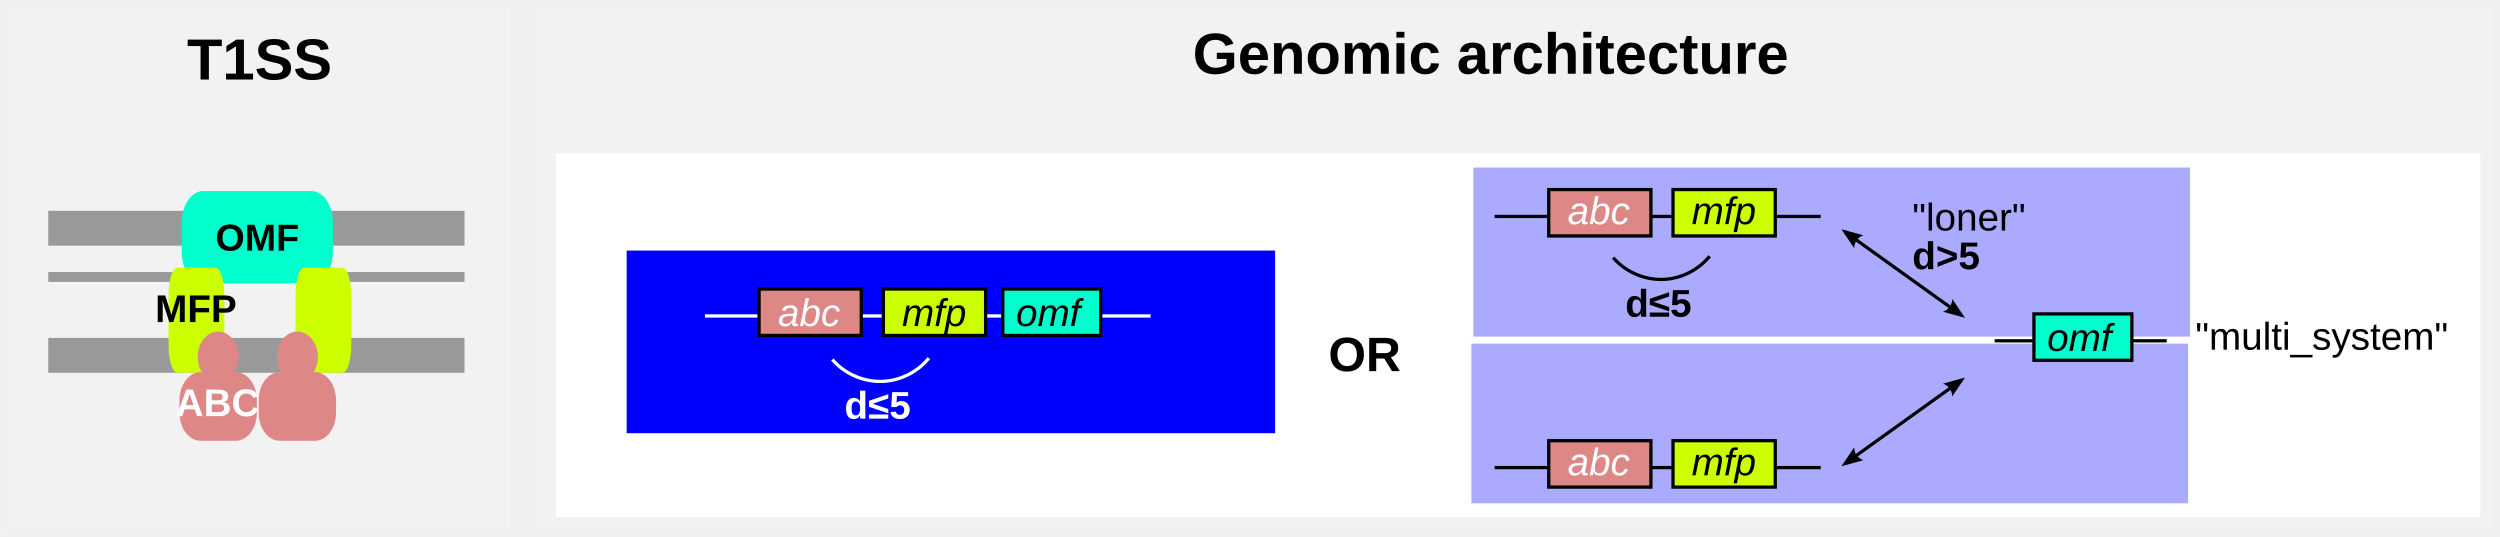
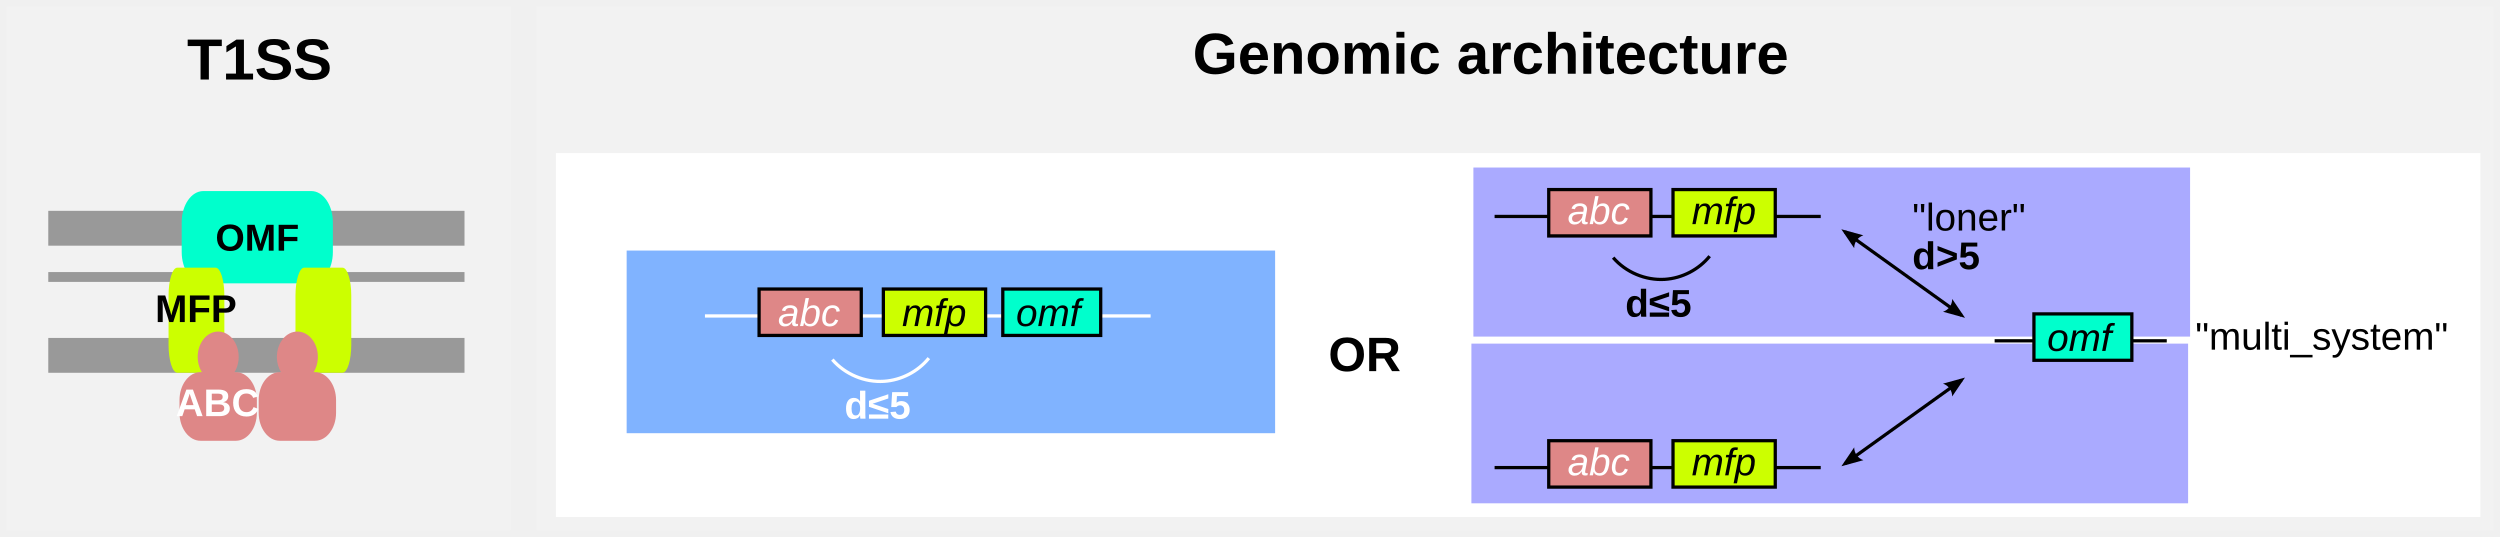
<svg xmlns="http://www.w3.org/2000/svg" xmlns:xlink="http://www.w3.org/1999/xlink" version="1.1" id="Calque_1" x="0px" y="0px" width="764.93" height="164.241" viewBox="0 0 764.93 164.241" enable-background="new 0 0 595.28 841.89" xml:space="preserve">
  <defs id="defs227">
    <clipPath id="clipPath8340">
      <rect height="595.28" width="841.89" y="0" id="use8342" x="0" />
    </clipPath>
    <defs id="defs8336">
      <rect height="595.28" width="841.89" y="0" id="rect8338" x="0" />
    </defs>
    <defs id="defs589">
      <rect height="595.28" width="841.89" y="0" id="SVGID_7_" x="0" />
    </defs>
    <clipPath id="SVGID_8_">
      <use id="use593" overflow="visible" xlink:href="#SVGID_7_" style="overflow:visible" x="0" y="0" width="527.15" height="186.626" />
    </clipPath>
    <defs id="defs97">
      <rect height="595.28" width="841.89" y="0" id="SVGID_1_" x="0" />
    </defs>
    <clipPath id="SVGID_2_">
      <use id="use101" overflow="visible" xlink:href="#SVGID_1_" style="overflow:visible" x="0" y="0" width="527.15" height="186.626" />
    </clipPath>
    <clipPath id="clipPath18" clipPathUnits="userSpaceOnUse">
      <path id="path20" d="m 177.199,180 5592.8,0 0,7740 -5592.8,0 0,-7740 z" />
    </clipPath>
    <clipPath id="clipPath4042" clipPathUnits="userSpaceOnUse">
      <path id="path4044" d="m 5035.6,2279.8 0,4147.2 -4267.998,0 0,-4147.2 4267.998,0 z" />
    </clipPath>
    <clipPath id="clipPath3982" clipPathUnits="userSpaceOnUse">
      <path id="path3984" d="m 5770,1689.4 0,5040 -5592.801,0 0,-5040 5592.801,0 z" />
    </clipPath>
    <clipPath id="clipPath18-7" clipPathUnits="userSpaceOnUse">
      <path id="path20-6" d="m 5035.6,2279.8 0,4147.2 -4267.998,0 0,-4147.2 4267.998,0 z" />
    </clipPath>
    <clipPath id="clipPath18-0" clipPathUnits="userSpaceOnUse">
      <path id="path20-4" d="m 5770,609.398 0,7200.002 -5592.801,0 0,-7200.002 5592.801,0 z" />
    </clipPath>
    <clipPath clipPathUnits="userSpaceOnUse" id="clipPath18-1">
      <path d="m 177.199,180 5592.8,0 0,7740 -5592.8,0 0,-7740 z" id="path20-5" />
    </clipPath>
    <clipPath id="clipPath18-3" clipPathUnits="userSpaceOnUse">
      <path id="path20-9" d="m 177.199,180 5592.8,0 0,7740 -5592.8,0 0,-7740 z" />
    </clipPath>
    <clipPath id="clipPath14641" clipPathUnits="userSpaceOnUse">
      <path id="path14643" d="m 5035.6,2279.8 0,4147.2 -4267.998,0 0,-4147.2 4267.998,0 z" />
    </clipPath>
    <clipPath id="clipPath14581" clipPathUnits="userSpaceOnUse">
      <path id="path14583" d="m 5770,1689.4 0,5040 -5592.801,0 0,-5040 5592.801,0 z" />
    </clipPath>
    <clipPath id="clipPath14457" clipPathUnits="userSpaceOnUse">
      <path id="path14459" d="m 5035.6,2279.8 0,4147.2 -4267.998,0 0,-4147.2 4267.998,0 z" />
    </clipPath>
    <clipPath id="clipPath48169" clipPathUnits="userSpaceOnUse">
      <path id="path48171" d="m 5035.6,2279.8 0,4147.2 -4267.998,0 0,-4147.2 4267.998,0 z" />
    </clipPath>
    <clipPath id="clipPath48109" clipPathUnits="userSpaceOnUse">
      <path id="path48111" d="m 5770,1689.4 0,5040 -5592.801,0 0,-5040 5592.801,0 z" />
    </clipPath>
    <clipPath id="clipPath44145" clipPathUnits="userSpaceOnUse">
      <path id="path44147" d="m 5035.6,2279.8 0,4147.2 -4267.998,0 0,-4147.2 4267.998,0 z" />
    </clipPath>
    <clipPath id="clipPath11222" clipPathUnits="userSpaceOnUse">
      <path id="path11224" d="m 5035.6,2279.8 0,4147.2 -4267.998,0 0,-4147.2 4267.998,0 z" />
    </clipPath>
    <clipPath id="clipPath11162" clipPathUnits="userSpaceOnUse">
      <path id="path11164" d="m 5770,1689.4 0,5040 -5592.801,0 0,-5040 5592.801,0 z" />
    </clipPath>
    <clipPath id="clipPath11038" clipPathUnits="userSpaceOnUse">
      <path id="path11040" d="m 5035.6,2279.8 0,4147.2 -4267.998,0 0,-4147.2 4267.998,0 z" />
    </clipPath>
    <clipPath id="clipPath21214" clipPathUnits="userSpaceOnUse">
      <path id="path21216" d="m 5035.6,2279.8 0,4147.2 -4267.998,0 0,-4147.2 4267.998,0 z" />
    </clipPath>
    <clipPath id="clipPath21154" clipPathUnits="userSpaceOnUse">
      <path id="path21156" d="m 5770,1689.4 0,5040 -5592.801,0 0,-5040 5592.801,0 z" />
    </clipPath>
    <clipPath id="clipPath21030" clipPathUnits="userSpaceOnUse">
      <path id="path21032" d="m 5035.6,2279.8 0,4147.2 -4267.998,0 0,-4147.2 4267.998,0 z" />
    </clipPath>
    <clipPath id="clipPath3301" clipPathUnits="userSpaceOnUse">
      <path id="path3303" d="m 177.199,180 5592.8,0 0,7740 -5592.8,0 0,-7740 z" />
    </clipPath>
    <marker orient="auto" refY="0" refX="0" id="Arrow2Lstart-0" style="overflow:visible">
      <path id="path3910-3" style="font-size:12px;fill-rule:evenodd;stroke-width:0.625;stroke-linejoin:round" d="M 8.719,4.034 -2.207,0.016 8.719,-4.002 c -1.745,2.372 -1.735,5.617 -6e-7,8.035 z" transform="matrix(1.1,0,0,1.1,1.1,0)" />
    </marker>
    <marker orient="auto" refY="0" refX="0" id="DiamondL-7" style="overflow:visible">
      <path id="path3972-43" d="M 0,-7.071 -7.071,0 0,7.071 7.071,0 0,-7.071 Z" style="fill-rule:evenodd;stroke:#000000;stroke-width:1pt;marker-start:none" transform="scale(0.8,0.8)" />
    </marker>
    <marker orient="auto" refY="0" refX="0" id="Tail-4" style="overflow:visible">
      <g id="g3928-8" transform="scale(-1.2,-1.2)">
        <path id="path3930-1" d="M -3.805,-3.959 0.544,0" style="fill:none;stroke:#000000;stroke-width:0.8;stroke-linecap:round;marker-start:none;marker-end:none" />
        <path id="path3932-28" d="M -1.287,-3.959 3.062,0" style="fill:none;stroke:#000000;stroke-width:0.8;stroke-linecap:round;marker-start:none;marker-end:none" />
        <path id="path3934-3" d="M 1.305,-3.959 5.654,0" style="fill:none;stroke:#000000;stroke-width:0.8;stroke-linecap:round;marker-start:none;marker-end:none" />
        <path id="path3936-99" d="M -3.805,4.178 0.544,0.22" style="fill:none;stroke:#000000;stroke-width:0.8;stroke-linecap:round;marker-start:none;marker-end:none" />
        <path id="path3938-9" d="M -1.287,4.178 3.062,0.22" style="fill:none;stroke:#000000;stroke-width:0.8;stroke-linecap:round;marker-start:none;marker-end:none" />
        <path id="path3940-6" d="M 1.305,4.178 5.654,0.22" style="fill:none;stroke:#000000;stroke-width:0.8;stroke-linecap:round;marker-start:none;marker-end:none" />
      </g>
    </marker>
    <marker orient="auto" refY="0" refX="0" id="Arrow2Send-1" style="overflow:visible">
      <path id="path3925-73" style="font-size:12px;fill-rule:evenodd;stroke-width:0.625;stroke-linejoin:round" d="M 8.719,4.034 -2.207,0.016 8.719,-4.002 c -1.745,2.372 -1.735,5.617 -6e-7,8.035 z" transform="matrix(-0.3,0,0,-0.3,0.69,0)" />
    </marker>
    <marker orient="auto" refY="0" refX="0" id="Arrow2Lend-9" style="overflow:visible">
      <path id="path3913-84" style="font-size:12px;fill-rule:evenodd;stroke-width:0.625;stroke-linejoin:round" d="M 8.719,4.034 -2.207,0.016 8.719,-4.002 c -1.745,2.372 -1.735,5.617 -6e-7,8.035 z" transform="matrix(-1.1,0,0,-1.1,-1.1,0)" />
    </marker>
    <marker orient="auto" refY="0" refX="0" id="Arrow1Lend-0" style="overflow:visible">
      <path id="path3895-6" d="M 0,0 5,-5 -12.5,0 5,5 0,0 Z" style="fill-rule:evenodd;stroke:#000000;stroke-width:1pt;marker-start:none" transform="matrix(-0.8,0,0,-0.8,-10,0)" />
    </marker>
    <marker style="overflow:visible" id="Arrow1Lend-3" refX="0" refY="0" orient="auto">
      <path transform="matrix(-0.8,0,0,-0.8,-10,0)" style="fill-rule:evenodd;stroke:#000000;stroke-width:1pt;marker-start:none" d="M 0,0 5,-5 -12.5,0 5,5 0,0 Z" id="path3895-8" />
    </marker>
    <marker style="overflow:visible" id="Arrow2Lend-8" refX="0" refY="0" orient="auto">
      <path transform="matrix(-1.1,0,0,-1.1,-1.1,0)" d="M 8.719,4.034 -2.207,0.016 8.719,-4.002 c -1.745,2.372 -1.735,5.617 -6e-7,8.035 z" style="font-size:12px;fill-rule:evenodd;stroke-width:0.625;stroke-linejoin:round" id="path3913-8" />
    </marker>
    <marker style="overflow:visible" id="Arrow2Send-3" refX="0" refY="0" orient="auto">
      <path transform="matrix(-0.3,0,0,-0.3,0.69,0)" d="M 8.719,4.034 -2.207,0.016 8.719,-4.002 c -1.745,2.372 -1.735,5.617 -6e-7,8.035 z" style="font-size:12px;fill-rule:evenodd;stroke-width:0.625;stroke-linejoin:round" id="path3925-7" />
    </marker>
    <marker style="overflow:visible" id="Tail-6" refX="0" refY="0" orient="auto">
      <g transform="scale(-1.2,-1.2)" id="g3928-0">
        <path style="fill:none;stroke:#000000;stroke-width:0.8;stroke-linecap:round;marker-start:none;marker-end:none" d="M -3.805,-3.959 0.544,0" id="path3930-3" />
        <path style="fill:none;stroke:#000000;stroke-width:0.8;stroke-linecap:round;marker-start:none;marker-end:none" d="M -1.287,-3.959 3.062,0" id="path3932-2" />
        <path style="fill:none;stroke:#000000;stroke-width:0.8;stroke-linecap:round;marker-start:none;marker-end:none" d="M 1.305,-3.959 5.654,0" id="path3934-6" />
        <path style="fill:none;stroke:#000000;stroke-width:0.8;stroke-linecap:round;marker-start:none;marker-end:none" d="M -3.805,4.178 0.544,0.22" id="path3936-9" />
        <path style="fill:none;stroke:#000000;stroke-width:0.8;stroke-linecap:round;marker-start:none;marker-end:none" d="M -1.287,4.178 3.062,0.22" id="path3938-4" />
        <path style="fill:none;stroke:#000000;stroke-width:0.8;stroke-linecap:round;marker-start:none;marker-end:none" d="M 1.305,4.178 5.654,0.22" id="path3940-1" />
      </g>
    </marker>
    <marker style="overflow:visible" id="DiamondL-0" refX="0" refY="0" orient="auto">
      <path transform="scale(0.8,0.8)" style="fill-rule:evenodd;stroke:#000000;stroke-width:1pt;marker-start:none" d="M 0,-7.071 -7.071,0 0,7.071 7.071,0 0,-7.071 Z" id="path3972-4" />
    </marker>
    <marker style="overflow:visible" id="Arrow2Lstart-4" refX="0" refY="0" orient="auto">
      <path transform="matrix(1.1,0,0,1.1,1.1,0)" d="M 8.719,4.034 -2.207,0.016 8.719,-4.002 c -1.745,2.372 -1.735,5.617 -6e-7,8.035 z" style="font-size:12px;fill-rule:evenodd;stroke-width:0.625;stroke-linejoin:round" id="path3910-8" />
    </marker>
    <marker style="overflow:visible" id="Arrow1Lstart-9" refX="0" refY="0" orient="auto">
      <path transform="matrix(0.8,0,0,0.8,10,0)" style="fill-rule:evenodd;stroke:#000000;stroke-width:1pt;marker-start:none" d="M 0,0 5,-5 -12.5,0 5,5 0,0 Z" id="path4116-4" />
    </marker>
    <marker style="overflow:visible" id="Arrow2Mstart-1" refX="0" refY="0" orient="auto">
      <path transform="scale(0.6,0.6)" d="M 8.719,4.034 -2.207,0.016 8.719,-4.002 c -1.745,2.372 -1.735,5.617 -6e-7,8.035 z" style="font-size:12px;fill-rule:evenodd;stroke-width:0.625;stroke-linejoin:round" id="path4140-9" />
    </marker>
    <marker style="overflow:visible" id="Arrow1Mend-6" refX="0" refY="0" orient="auto">
      <path transform="matrix(-0.4,0,0,-0.4,-4,0)" style="fill-rule:evenodd;stroke:#000000;stroke-width:1pt;marker-start:none" d="M 0,0 5,-5 -12.5,0 5,5 0,0 Z" id="path4125-7" />
    </marker>
    <marker style="overflow:visible" id="Arrow2Mend-0" refX="0" refY="0" orient="auto">
      <path transform="scale(-0.6,-0.6)" d="M 8.719,4.034 -2.207,0.016 8.719,-4.002 c -1.745,2.372 -1.735,5.617 -6e-7,8.035 z" style="font-size:12px;fill-rule:evenodd;stroke-width:0.625;stroke-linejoin:round" id="path4143-9" />
    </marker>
    <marker orient="auto" refY="0" refX="0" id="Arrow2Mend" style="overflow:visible">
      <path id="path4143" style="font-size:12px;fill-rule:evenodd;stroke-width:0.625;stroke-linejoin:round" d="M 8.719,4.034 -2.207,0.016 8.719,-4.002 c -1.745,2.372 -1.735,5.617 -6e-7,8.035 z" transform="scale(-0.6,-0.6)" />
    </marker>
    <marker orient="auto" refY="0" refX="0" id="Arrow1Mend" style="overflow:visible">
      <path id="path4125" d="M 0,0 5,-5 -12.5,0 5,5 0,0 Z" style="fill-rule:evenodd;stroke:#000000;stroke-width:1pt;marker-start:none" transform="matrix(-0.4,0,0,-0.4,-4,0)" />
    </marker>
    <marker orient="auto" refY="0" refX="0" id="Arrow2Mstart" style="overflow:visible">
      <path id="path4140" style="font-size:12px;fill-rule:evenodd;stroke-width:0.625;stroke-linejoin:round" d="M 8.719,4.034 -2.207,0.016 8.719,-4.002 c -1.745,2.372 -1.735,5.617 -6e-7,8.035 z" transform="scale(0.6,0.6)" />
    </marker>
    <marker orient="auto" refY="0" refX="0" id="Arrow1Lstart" style="overflow:visible">
      <path id="path4116" d="M 0,0 5,-5 -12.5,0 5,5 0,0 Z" style="fill-rule:evenodd;stroke:#000000;stroke-width:1pt;marker-start:none" transform="matrix(0.8,0,0,0.8,10,0)" />
    </marker>
    <marker orient="auto" refY="0" refX="0" id="Arrow2Lstart" style="overflow:visible">
      <path id="path3910" style="font-size:12px;fill-rule:evenodd;stroke-width:0.625;stroke-linejoin:round" d="M 8.719,4.034 -2.207,0.016 8.719,-4.002 c -1.745,2.372 -1.735,5.617 -6e-7,8.035 z" transform="matrix(1.1,0,0,1.1,1.1,0)" />
    </marker>
    <marker orient="auto" refY="0" refX="0" id="DiamondL" style="overflow:visible">
      <path id="path3972" d="M 0,-7.071 -7.071,0 0,7.071 7.071,0 0,-7.071 Z" style="fill-rule:evenodd;stroke:#000000;stroke-width:1pt;marker-start:none" transform="scale(0.8,0.8)" />
    </marker>
    <marker orient="auto" refY="0" refX="0" id="Tail" style="overflow:visible">
      <g id="g3928" transform="scale(-1.2,-1.2)">
        <path id="path3930" d="M -3.805,-3.959 0.544,0" style="fill:none;stroke:#000000;stroke-width:0.8;stroke-linecap:round;marker-start:none;marker-end:none" />
        <path id="path3932" d="M -1.287,-3.959 3.062,0" style="fill:none;stroke:#000000;stroke-width:0.8;stroke-linecap:round;marker-start:none;marker-end:none" />
        <path id="path3934" d="M 1.305,-3.959 5.654,0" style="fill:none;stroke:#000000;stroke-width:0.8;stroke-linecap:round;marker-start:none;marker-end:none" />
        <path id="path3936" d="M -3.805,4.178 0.544,0.22" style="fill:none;stroke:#000000;stroke-width:0.8;stroke-linecap:round;marker-start:none;marker-end:none" />
        <path id="path3938" d="M -1.287,4.178 3.062,0.22" style="fill:none;stroke:#000000;stroke-width:0.8;stroke-linecap:round;marker-start:none;marker-end:none" />
        <path id="path3940" d="M 1.305,4.178 5.654,0.22" style="fill:none;stroke:#000000;stroke-width:0.8;stroke-linecap:round;marker-start:none;marker-end:none" />
      </g>
    </marker>
    <marker orient="auto" refY="0" refX="0" id="Arrow2Send" style="overflow:visible">
      <path id="path3925" style="font-size:12px;fill-rule:evenodd;stroke-width:0.625;stroke-linejoin:round" d="M 8.719,4.034 -2.207,0.016 8.719,-4.002 c -1.745,2.372 -1.735,5.617 -6e-7,8.035 z" transform="matrix(-0.3,0,0,-0.3,0.69,0)" />
    </marker>
    <marker orient="auto" refY="0" refX="0" id="Arrow2Lend" style="overflow:visible">
      <path id="path3913" style="font-size:12px;fill-rule:evenodd;stroke-width:0.625;stroke-linejoin:round" d="M 8.719,4.034 -2.207,0.016 8.719,-4.002 c -1.745,2.372 -1.735,5.617 -6e-7,8.035 z" transform="matrix(-1.1,0,0,-1.1,-1.1,0)" />
    </marker>
    <marker orient="auto" refY="0" refX="0" id="Arrow1Lend" style="overflow:visible">
      <path id="path3895" d="M 0,0 5,-5 -12.5,0 5,5 0,0 Z" style="fill-rule:evenodd;stroke:#000000;stroke-width:1pt;marker-start:none" transform="matrix(-0.8,0,0,-0.8,-10,0)" />
    </marker>
  </defs>
  <g id="g4479" transform="matrix(1.477744,0,0,1.477744,253.7693,-229.6723)" />
  <g id="g4481" transform="matrix(1.477744,0,0,1.477744,253.7693,-229.6723)" />
  <g id="g4483" transform="matrix(1.477744,0,0,1.477744,253.7693,-229.6723)" />
  <g id="g4485" transform="matrix(1.477744,0,0,1.477744,253.7693,-229.6723)" />
  <rect x="117.541" y="700.477" stroke-miterlimit="10" width="70.518" height="0" id="rect75" style="fill:#dfdfdf;stroke:#000000;stroke-width:0.5;stroke-miterlimit:10" />
  <rect x="215.483" y="700.454" stroke-miterlimit="10" width="70.519" height="0" id="rect77" style="fill:#dfdfdf;stroke:#000000;stroke-width:0.5;stroke-miterlimit:10" />
  <rect x="117.541" y="700.477" stroke-miterlimit="10" width="70.518" height="0" id="rect87" style="fill:#808080;stroke:#000000;stroke-width:0.5;stroke-miterlimit:10" />
  <rect x="215.483" y="700.454" stroke-miterlimit="10" width="70.519" height="0" id="rect89" style="fill:#808080;stroke:#000000;stroke-width:0.5;stroke-miterlimit:10" />
  <rect x="117.541" y="700.477" stroke-miterlimit="10" width="70.518" height="0" id="rect99" style="fill:#404040;stroke:#000000;stroke-width:0.5;stroke-miterlimit:10" />
  <rect x="215.483" y="700.454" stroke-miterlimit="10" width="70.519" height="0" id="rect101" style="fill:#404040;stroke:#000000;stroke-width:0.5;stroke-miterlimit:10" />
  <rect x="19.599" y="318.513" stroke-miterlimit="10" width="70.518" height="0" id="rect109" style="fill:#00ff00;stroke:#000000;stroke-width:0.5;stroke-miterlimit:10" />
  <rect x="215.483" y="700.454" stroke-miterlimit="10" width="70.519" height="0" id="rect113" style="fill:#00ff00;stroke:#000000;stroke-width:0.5;stroke-miterlimit:10" />
  <rect x="19.599" y="318.513" stroke-miterlimit="10" width="70.518" height="0" id="rect121" style="fill:#008000;stroke:#000000;stroke-width:0.5;stroke-miterlimit:10" />
  <rect x="215.483" y="700.454" stroke-miterlimit="10" width="70.519" height="0" id="rect125" style="fill:#008000;stroke:#000000;stroke-width:0.5;stroke-miterlimit:10" />
  <rect x="19.599" y="318.513" stroke-miterlimit="10" width="70.518" height="0" id="rect133" style="fill:#bfbfbf;stroke:#000000;stroke-width:0.5;stroke-miterlimit:10" />
  <rect x="215.483" y="700.454" stroke-miterlimit="10" width="70.519" height="0" id="rect137" style="fill:#bfbfbf;stroke:#000000;stroke-width:0.5;stroke-miterlimit:10" />
  <rect x="19.599" y="318.513" stroke-miterlimit="10" width="70.518" height="0" id="rect145" style="fill:#606060;stroke:#000000;stroke-width:0.5;stroke-miterlimit:10" />
  <rect x="215.483" y="700.454" stroke-miterlimit="10" width="70.519" height="0" id="rect149" style="fill:#606060;stroke:#000000;stroke-width:0.5;stroke-miterlimit:10" />
  <rect x="19.599" y="318.513" stroke-miterlimit="10" width="70.518" height="0" id="rect157" style="stroke:#000000;stroke-width:0.5;stroke-miterlimit:10" />
  <rect x="117.541" y="664.568" stroke-miterlimit="10" width="70.518" height="0" id="rect159" style="stroke:#000000;stroke-width:0.5;stroke-miterlimit:10" />
  <g id="g3177" transform="matrix(0.303615,0,0,0.303615,20.86797,120.8466)" />
  <g id="g3179" transform="matrix(0.303615,0,0,0.303615,20.86797,120.8466)" />
  <g id="g3181" transform="matrix(0.303615,0,0,0.303615,20.86797,120.8466)" />
  <g id="g3494" transform="matrix(1.477744,0,0,1.477744,-9.785449,-13.93048)" />
  <flowRoot style="font-style:normal;font-variant:normal;font-weight:normal;font-stretch:normal;font-size:12px;line-height:125%;font-family:Arial;-inkscape-font-specification:Arial;text-align:start;letter-spacing:0px;word-spacing:0px;writing-mode:lr-tb;text-anchor:start;fill:#000000;fill-opacity:1;stroke:none" id="flowRoot3106" xml:space="preserve" transform="matrix(1.218502,0,0,1.229541,62.95712,-89.52424)">
    <flowRegion id="flowRegion3108">
      <rect y="251.429" x="357.857" height="23.929" width="10.357" id="rect3110" />
    </flowRegion>
    <flowPara id="flowPara3112" />
  </flowRoot>
  <g id="g11155" transform="matrix(1.230091,0,0,1.229541,1093.689,-211.4465)" />
  <text xml:space="preserve" style="font-style:italic;font-variant:normal;font-weight:normal;font-stretch:normal;font-size:11.822px;line-height:100%;font-family:Arial;-inkscape-font-specification:'Arial Italic';text-align:start;letter-spacing:0px;word-spacing:0px;writing-mode:lr-tb;text-anchor:start;fill:#000000;fill-opacity:1;stroke:none" x="1033.143" y="816.825" id="text7194">
    <tspan id="tspan7196" x="1033.143" y="816.825" style="font-style:normal;font-variant:normal;font-weight:normal;font-stretch:normal;font-size:11.822px;line-height:100%;font-family:Arial;-inkscape-font-specification:Arial;text-align:start;writing-mode:lr-tb;text-anchor:start" />
  </text>
  <g transform="matrix(0.8232805,0,0,0.8227591,1499.761,671.0595)" id="g7397" />
  <text xml:space="preserve" style="font-style:normal;font-variant:normal;font-weight:normal;font-stretch:normal;font-size:11.822px;line-height:100%;font-family:Arial;-inkscape-font-specification:Arial;text-align:start;letter-spacing:0px;word-spacing:0px;writing-mode:lr-tb;text-anchor:start;fill:#000000;fill-opacity:1;stroke:none" x="1046.829" y="381.063" id="text5206">
    <tspan y="381.063" x="1046.829" id="tspan5208" />
  </text>
  <rect style="color:#000000;display:inline;overflow:visible;visibility:visible;fill:#f2f2f2;fill-opacity:1;fill-rule:nonzero;stroke:none;stroke-width:1;marker:none;enable-background:accumulate" id="rect6518" width="154.311" height="160.241" x="2" y="2" />
  <rect y="2" x="164.193" height="160.241" width="598.737" id="rect5799" style="color:#000000;display:inline;overflow:visible;visibility:visible;fill:#f2f2f2;fill-opacity:1;fill-rule:nonzero;stroke:none;stroke-width:1;marker:none;enable-background:accumulate" />
  <text xml:space="preserve" style="font-style:normal;font-variant:normal;font-weight:bold;font-stretch:normal;font-size:14.777px;line-height:125%;font-family:Arial;-inkscape-font-specification:'Arial Bold';text-align:start;letter-spacing:0px;word-spacing:0px;writing-mode:lr-tb;text-anchor:start;fill:#000000;fill-opacity:1;stroke:none" x="57.214" y="24.326" id="text3802" transform="scale(1.00012,0.9998803)">
    <tspan style="font-size:17.733px" id="tspan3804" x="57.214" y="24.326">T1SS</tspan>
  </text>
  <g id="g3520" transform="matrix(1.477744,0,0,1.477744,-9.106929,-24.42631)">
    <rect y="72.862" x="16.159" height="2.037" width="86.182" id="rect3251" style="color:#000000;display:inline;overflow:visible;visibility:visible;fill:#999999;stroke:none;stroke-width:1.5;marker:none;enable-background:accumulate" />
    <rect style="color:#000000;display:inline;overflow:visible;visibility:visible;fill:#999999;stroke:none;stroke-width:1.5;marker:none;enable-background:accumulate" id="rect3003" width="86.182" height="7.215" x="16.159" y="60.183" />
    <rect y="86.499" x="16.159" height="7.215" width="86.182" id="rect3005" style="color:#000000;display:inline;overflow:visible;visibility:visible;fill:#999999;stroke:none;stroke-width:1.5;marker:none;enable-background:accumulate" />
    <rect style="color:#000000;display:inline;overflow:visible;visibility:visible;fill:#00ffcc;fill-opacity:1;fill-rule:nonzero;stroke:none;stroke-width:1.5;marker:none;enable-background:accumulate" id="rect3009" width="31.301" height="19.1" x="43.784" y="56.09" ry="6.462" rx="4.471" />
    <rect style="color:#000000;display:inline;overflow:visible;visibility:visible;fill:#ccff00;fill-opacity:1;fill-rule:nonzero;stroke:none;stroke-width:1.5;marker:none;enable-background:accumulate" id="rect3007" width="11.555" height="21.748" x="41.062" y="71.954" ry="5.8" rx="1.805" />
    <text transform="scale(1.00012,0.9998803)" id="text3810" y="68.44" x="50.772" style="font-style:normal;font-variant:normal;font-weight:bold;font-stretch:normal;font-size:7.131px;line-height:125%;font-family:Arial;-inkscape-font-specification:'Arial Bold';text-align:start;letter-spacing:0px;word-spacing:0px;writing-mode:lr-tb;text-anchor:start;fill:#000000;fill-opacity:1;stroke:none" xml:space="preserve">
      <tspan style="font-size:7.8px" y="68.44" x="50.772" id="tspan3812">OMF</tspan>
    </text>
    <text transform="scale(1.00012,0.9998803)" id="text3814" y="83.218" x="38.287" style="font-style:normal;font-variant:normal;font-weight:bold;font-stretch:normal;font-size:7.131px;line-height:125%;font-family:Arial;-inkscape-font-specification:'Arial Bold';text-align:start;letter-spacing:0px;word-spacing:0px;writing-mode:lr-tb;text-anchor:start;fill:#000000;fill-opacity:1;stroke:none" xml:space="preserve">
      <tspan style="font-size:8px" y="83.218" x="38.287" id="tspan3816">MFP</tspan>
    </text>
    <rect rx="1.805" ry="5.8" y="71.954" x="67.341" height="21.748" width="11.555" id="rect3253" style="color:#000000;display:inline;overflow:visible;visibility:visible;fill:#ccff00;fill-opacity:1;fill-rule:nonzero;stroke:none;stroke-width:1.5;marker:none;enable-background:accumulate" />
    <g transform="matrix(1.046099,0,0,-1.046099,-149.0634,164.3968)" id="g3281" style="fill:#de8787;fill-opacity:1">
      <rect rx="4.159" ry="5.545" y="54.109" x="183.913" height="13.582" width="15.314" id="rect3011" style="color:#000000;display:inline;overflow:visible;visibility:visible;fill:#de8787;fill-opacity:1;fill-rule:nonzero;stroke:none;stroke-width:1.5;marker:none;enable-background:accumulate" />
      <rect style="color:#000000;display:inline;overflow:visible;visibility:visible;fill:#de8787;fill-opacity:1;fill-rule:nonzero;stroke:none;stroke-width:1.5;marker:none;enable-background:accumulate" id="rect3257" width="8.112" height="10.011" x="187.514" y="65.716" ry="5.545" rx="5.545" />
    </g>
    <g transform="matrix(1.046099,0,0,-1.046099,-149.0634,164.3968)" id="g3285" style="fill:#de8787;fill-opacity:1">
      <rect style="color:#000000;display:inline;overflow:visible;visibility:visible;fill:#de8787;fill-opacity:1;fill-rule:nonzero;stroke:none;stroke-width:1.5;marker:none;enable-background:accumulate" id="rect3255" width="15.314" height="13.582" x="199.588" y="54.109" ry="5.545" rx="4.159" />
      <rect rx="5.545" ry="5.545" y="65.716" x="203.189" height="10.011" width="8.112" id="rect3259" style="color:#000000;display:inline;overflow:visible;visibility:visible;fill:#de8787;fill-opacity:1;fill-rule:nonzero;stroke:none;stroke-width:1.5;marker:none;enable-background:accumulate" />
    </g>
    <text transform="scale(1.00012,0.9998803)" id="text3818" y="102.707" x="42.543" style="font-style:normal;font-variant:normal;font-weight:bold;font-stretch:normal;font-size:7.131px;line-height:125%;font-family:Arial;-inkscape-font-specification:'Arial Bold';text-align:start;letter-spacing:0px;word-spacing:0px;writing-mode:lr-tb;text-anchor:start;fill:#ffffff;fill-opacity:1;stroke:none" xml:space="preserve">
      <tspan style="font-size:8px" y="102.707" x="42.543" id="tspan3820">ABC</tspan>
    </text>
  </g>
  <g id="g5586" transform="matrix(0.9911474,0,0,1.287038,-41.13462,420.2381)">
    <g id="g5588" />
    <g id="g5590" />
    <g id="g5592" />
    <g id="g5594" />
    <g id="g5596" />
    <g id="g5598" />
    <g id="g5600" />
    <g id="g5602" />
    <g id="g5604" />
  </g>
  <g id="g5734" transform="matrix(1.477744,0,0,1.477744,-9.119629,-108.1222)" />
  <g id="g5748" transform="matrix(1.477744,0,0,1.477744,-9.119629,-108.1222)" />
  <g id="g5814" transform="matrix(1.477744,0,0,1.477744,-9.119629,-108.1222)" />
  <g id="g5816" transform="matrix(1.477744,0,0,1.477744,-9.119629,-108.1222)" />
  <g id="g5818" transform="matrix(1.477744,0,0,1.477744,-9.119629,-108.1222)" />
  <g id="g5820" transform="matrix(1.477744,0,0,1.477744,-9.119629,-108.1222)" />
  <g id="g5822-5" transform="matrix(1.477744,0,0,1.477744,-9.119629,-108.1222)" />
  <g id="g5824" transform="matrix(1.477744,0,0,1.477744,-9.119629,-108.1222)" />
  <text id="text5801" y="22.574" x="463.402" style="font-style:normal;font-variant:normal;font-weight:bold;font-stretch:normal;font-size:17.733px;line-height:125%;font-family:Arial;-inkscape-font-specification:'Arial Bold';text-align:center;letter-spacing:0px;word-spacing:0px;writing-mode:lr-tb;text-anchor:middle;fill:#000000;fill-opacity:1;stroke:none" xml:space="preserve" transform="scale(1.000223,0.9997766)">
    <tspan id="tspan5805" y="22.574" x="463.402" style="font-weight:bold;font-size:17.733px;-inkscape-font-specification:'Arial Bold'">Genomic architecture</tspan>
  </text>
  <rect y="46.831" x="170.106" height="111.344" width="588.822" id="rect3892" style="fill:#ffffff;fill-opacity:1;fill-rule:nonzero;stroke:none" />
  <g id="g10152" transform="matrix(1.477744,0,0,1.477744,-23.88437,-334.6198)">
-     <rect y="278.317" x="145.913" height="37.818" width="134.266" id="rect3234" style="color:#000000;display:inline;overflow:visible;visibility:visible;fill:#0000ff;fill-opacity:1;fill-rule:nonzero;stroke:none;stroke-width:1;marker:none;enable-background:accumulate" />
+     <rect y="278.317" x="145.913" height="37.818" width="134.266" id="rect3234" style="color:#000000;display:inline;overflow:visible;visibility:visible;fill:#80b3ff;fill-opacity:1;fill-rule:nonzero;stroke:none;stroke-width:1;marker:none;enable-background:accumulate" />
    <g transform="translate(-163.9575,21.70529)" id="g7601">
      <path id="path7485" d="m 326.082,270.153 92.277,0" style="fill:none;stroke:#ffffff;stroke-width:0.677px;stroke-linecap:butt;stroke-linejoin:miter;stroke-opacity:1" />
      <rect style="color:#000000;display:inline;overflow:visible;visibility:visible;fill:#de8787;fill-opacity:1;fill-rule:nonzero;stroke:#000000;stroke-width:0.677;stroke-linecap:round;stroke-linejoin:miter;stroke-miterlimit:4;stroke-dasharray:none;stroke-dashoffset:0;stroke-opacity:1;marker:none;enable-background:accumulate" id="rect7489" width="21.156" height="9.602" x="337.292" y="264.585" />
      <text xml:space="preserve" style="font-style:italic;font-variant:normal;font-weight:normal;font-stretch:normal;font-size:8px;line-height:100%;font-family:Arial;-inkscape-font-specification:'Arial Italic';text-align:start;letter-spacing:0px;word-spacing:0px;writing-mode:lr-tb;text-anchor:start;fill:#ffffff;fill-opacity:0.996;stroke:none" x="341.199" y="272.25" id="text7491">
        <tspan id="tspan7493" x="341.199" y="272.25">abc</tspan>
      </text>
      <rect y="264.585" x="363.022" height="9.602" width="21.172" id="rect7498" style="color:#000000;display:inline;overflow:visible;visibility:visible;fill:#ccff00;fill-opacity:1;fill-rule:nonzero;stroke:#000000;stroke-width:0.677;stroke-linecap:round;stroke-linejoin:miter;stroke-miterlimit:4;stroke-dasharray:none;stroke-dashoffset:0;stroke-opacity:1;marker:none;enable-background:accumulate" />
      <text xml:space="preserve" style="font-style:italic;font-variant:normal;font-weight:normal;font-stretch:normal;font-size:8px;line-height:100%;font-family:Arial;-inkscape-font-specification:'Arial Italic';text-align:start;letter-spacing:0px;word-spacing:0px;writing-mode:lr-tb;text-anchor:start;fill:#000000;fill-opacity:1;stroke:none" x="366.883" y="272.25" id="text7500">
        <tspan id="tspan7502" x="366.883" y="272.25">mfp</tspan>
      </text>
      <rect style="color:#000000;display:inline;overflow:visible;visibility:visible;fill:#00ffcc;fill-opacity:1;fill-rule:nonzero;stroke:#000000;stroke-width:0.677;stroke-linecap:round;stroke-linejoin:miter;stroke-miterlimit:4;stroke-dasharray:none;stroke-dashoffset:0;stroke-opacity:1;marker:none;enable-background:accumulate" id="rect7504" width="20.271" height="9.602" x="387.753" y="264.585" />
      <text transform="scale(1.000317,0.9996833)" id="text7506" y="272.336" x="390.366" style="font-style:normal;font-variant:normal;font-weight:bold;font-stretch:normal;font-size:6.683px;line-height:125%;font-family:Arial;-inkscape-font-specification:'Arial Bold';text-align:start;letter-spacing:0px;word-spacing:0px;writing-mode:lr-tb;text-anchor:start;fill:#000000;fill-opacity:1;stroke:none" xml:space="preserve">
        <tspan style="font-style:italic;font-weight:normal;font-size:8px;-inkscape-font-specification:'Arial Italic';fill:#000000" y="272.336" x="390.366" id="tspan7508">omf</tspan>
      </text>
    </g>
    <g transform="matrix(0.5571199,0,0,0.556767,82.33794,199.507)" id="g7549" style="fill:none;stroke:#ffffff;stroke-width:0.677">
      <g id="g7551" style="fill:none;stroke:#ffffff;stroke-width:0.677">
        <path style="fill:none;stroke:#ffffff;stroke-width:1.215px;stroke-linecap:butt;stroke-linejoin:miter;stroke-opacity:1" d="m 226.423,181.559 c -4.047,5.002 -10.242,8.205 -16.663,8.616 -7.181,0.46 -14.504,-2.622 -19.196,-8.077" id="path7553" />
        <text xml:space="preserve" style="font-style:normal;font-variant:normal;font-weight:bold;font-stretch:normal;font-size:14.364px;line-height:125%;font-family:Arial;-inkscape-font-specification:'Arial Bold';text-align:start;letter-spacing:0px;word-spacing:0px;writing-mode:lr-tb;text-anchor:start;fill:#ffffff;fill-opacity:1;stroke:none" x="195.055" y="204.076" id="text7555">
          <tspan id="tspan7557" x="195.055" y="204.076">d≤5</tspan>
        </text>
      </g>
    </g>
  </g>
  <text id="text3888" y="113.555" x="406.457" style="font-style:normal;font-variant:normal;font-weight:bold;font-stretch:normal;font-size:14.777px;line-height:125%;font-family:Arial;-inkscape-font-specification:'Arial Bold';text-align:start;letter-spacing:0px;word-spacing:0px;writing-mode:lr-tb;text-anchor:start;fill:#000000;fill-opacity:1;stroke:none" xml:space="preserve">
    <tspan y="113.555" x="406.457" id="tspan3890">OR</tspan>
  </text>
  <g id="g10171" transform="matrix(1.477744,0,0,1.477744,-31.27309,-334.6198)">
    <rect style="color:#000000;display:inline;overflow:visible;visibility:visible;fill:#aaaaff;fill-opacity:1;fill-rule:nonzero;stroke:none;stroke-width:1;marker:none;enable-background:accumulate" id="rect3236" width="148.394" height="35.007" x="326.233" y="261.127" />
    <rect y="297.589" x="325.821" height="33.062" width="148.394" id="rect3293" style="color:#000000;display:inline;overflow:visible;visibility:visible;fill:#aaaaff;fill-opacity:1;fill-rule:nonzero;stroke:none;stroke-width:1;marker:none;enable-background:accumulate" />
    <path id="path5881" d="m 427.298,305.141 -24.146,17.31" style="fill:none;stroke:#000000;stroke-width:0.677;stroke-linecap:butt;stroke-linejoin:miter;stroke-miterlimit:4;stroke-dasharray:none;stroke-opacity:1;marker-start:url(#Arrow2Mstart);marker-mid:none;marker-end:url(#Arrow2Mend)" />
    <path style="fill:none;stroke:#000000;stroke-width:0.677;stroke-linecap:butt;stroke-linejoin:miter;stroke-miterlimit:4;stroke-dasharray:none;stroke-opacity:1;marker-start:url(#Arrow2Mstart);marker-mid:none;marker-end:url(#Arrow2Mend)" d="m 403.152,274.423 24.146,17.31" id="path5393" />
    <g id="g7878" transform="matrix(0.5571199,0,0,0.556767,249.0081,178.3955)">
      <g id="g7880">
        <path id="path7882" d="m 226.423,181.559 c -4.047,5.002 -10.242,8.205 -16.663,8.616 -7.181,0.46 -14.504,-2.622 -19.196,-8.077" style="fill:none;stroke:#000000;stroke-width:1.215px;stroke-linecap:butt;stroke-linejoin:miter;stroke-opacity:1" />
        <text id="text7884" y="204.076" x="195.055" style="font-style:normal;font-variant:normal;font-weight:normal;font-stretch:normal;font-size:12px;line-height:125%;font-family:Arial;-inkscape-font-specification:Arial;text-align:start;letter-spacing:0px;word-spacing:0px;writing-mode:lr-tb;text-anchor:start;fill:#000000;fill-opacity:1;stroke:none" xml:space="preserve">
          <tspan style="font-weight:bold;font-size:14.364px;-inkscape-font-specification:'Arial Bold'" y="204.076" x="195.055" id="tspan7886">d≤5</tspan>
        </text>
      </g>
    </g>
    <text xml:space="preserve" style="font-style:normal;font-variant:normal;font-weight:normal;font-stretch:normal;font-size:8px;line-height:100%;font-family:Arial;-inkscape-font-specification:Arial;text-align:start;letter-spacing:0px;word-spacing:0px;writing-mode:lr-tb;text-anchor:start;fill:#000000;fill-opacity:1;stroke:none" x="417.107" y="274.171" id="text7888">
      <tspan id="tspan7890" x="417.107" y="274.171">"loner"</tspan>
      <tspan id="tspan7936" x="417.107" y="282.171" style="font-weight:bold;-inkscape-font-specification:'Arial Bold'">d&gt;5 </tspan>
    </text>
    <g transform="translate(4.542447,-32.8968)" id="g7692">
      <path style="fill:none;stroke:#000000;stroke-width:0.677px;stroke-linecap:butt;stroke-linejoin:miter;stroke-opacity:1" d="m 326.082,304.153 67.528,0" id="path7616" />
      <rect y="298.585" x="337.292" height="9.602" width="21.156" id="rect7618" style="color:#000000;display:inline;overflow:visible;visibility:visible;fill:#de8787;fill-opacity:1;fill-rule:nonzero;stroke:#000000;stroke-width:0.677;stroke-linecap:round;stroke-linejoin:miter;stroke-miterlimit:4;stroke-dasharray:none;stroke-dashoffset:0;stroke-opacity:1;marker:none;enable-background:accumulate" />
      <text id="text7620" y="305.749" x="341.199" style="font-style:italic;font-variant:normal;font-weight:normal;font-stretch:normal;font-size:8px;line-height:100%;font-family:Arial;-inkscape-font-specification:'Arial Italic';text-align:start;letter-spacing:0px;word-spacing:0px;writing-mode:lr-tb;text-anchor:start;fill:#ffffff;fill-opacity:0.996;stroke:none" xml:space="preserve">
        <tspan y="305.749" x="341.199" id="tspan7622">abc</tspan>
      </text>
      <rect style="color:#000000;display:inline;overflow:visible;visibility:visible;fill:#ccff00;fill-opacity:1;fill-rule:nonzero;stroke:#000000;stroke-width:0.677;stroke-linecap:round;stroke-linejoin:miter;stroke-miterlimit:4;stroke-dasharray:none;stroke-dashoffset:0;stroke-opacity:1;marker:none;enable-background:accumulate" id="rect7624" width="21.172" height="9.602" x="363.022" y="298.585" />
      <text id="text7626" y="305.749" x="366.883" style="font-style:italic;font-variant:normal;font-weight:normal;font-stretch:normal;font-size:8px;line-height:100%;font-family:Arial;-inkscape-font-specification:'Arial Italic';text-align:start;letter-spacing:0px;word-spacing:0px;writing-mode:lr-tb;text-anchor:start;fill:#000000;fill-opacity:1;stroke:none" xml:space="preserve">
        <tspan y="305.749" x="366.883" id="tspan7628">mfp</tspan>
      </text>
    </g>
    <g transform="translate(4.542447,-17.3968)" id="g7701">
      <path id="path7638" d="m 326.082,340.653 67.528,0" style="fill:none;stroke:#000000;stroke-width:0.677px;stroke-linecap:butt;stroke-linejoin:miter;stroke-opacity:1" />
      <rect style="color:#000000;display:inline;overflow:visible;visibility:visible;fill:#de8787;fill-opacity:1;fill-rule:nonzero;stroke:#000000;stroke-width:0.677;stroke-linecap:round;stroke-linejoin:miter;stroke-miterlimit:4;stroke-dasharray:none;stroke-dashoffset:0;stroke-opacity:1;marker:none;enable-background:accumulate" id="rect7640" width="21.156" height="9.602" x="337.292" y="335.085" />
      <text xml:space="preserve" style="font-style:italic;font-variant:normal;font-weight:normal;font-stretch:normal;font-size:8px;line-height:100%;font-family:Arial;-inkscape-font-specification:'Arial Italic';text-align:start;letter-spacing:0px;word-spacing:0px;writing-mode:lr-tb;text-anchor:start;fill:#ffffff;fill-opacity:0.996;stroke:none" x="341.199" y="342.249" id="text7642">
        <tspan id="tspan7644" x="341.199" y="342.249">abc</tspan>
      </text>
      <rect y="335.085" x="363.022" height="9.602" width="21.172" id="rect7646" style="color:#000000;display:inline;overflow:visible;visibility:visible;fill:#ccff00;fill-opacity:1;fill-rule:nonzero;stroke:#000000;stroke-width:0.677;stroke-linecap:round;stroke-linejoin:miter;stroke-miterlimit:4;stroke-dasharray:none;stroke-dashoffset:0;stroke-opacity:1;marker:none;enable-background:accumulate" />
      <text xml:space="preserve" style="font-style:italic;font-variant:normal;font-weight:normal;font-stretch:normal;font-size:8px;line-height:100%;font-family:Arial;-inkscape-font-specification:'Arial Italic';text-align:start;letter-spacing:0px;word-spacing:0px;writing-mode:lr-tb;text-anchor:start;fill:#000000;fill-opacity:1;stroke:none" x="366.883" y="342.249" id="text7648">
        <tspan id="tspan7650" x="366.883" y="342.249">mfp</tspan>
      </text>
    </g>
    <g transform="translate(4.542447,-25.6468)" id="g7685">
      <path style="fill:none;stroke:#000000;stroke-width:0.677px;stroke-linecap:butt;stroke-linejoin:miter;stroke-opacity:1" d="m 429.614,322.653 35.642,0" id="path7683" />
      <g id="g7678" transform="translate(50,-18)">
        <rect y="335.085" x="387.753" height="9.602" width="20.271" id="rect7652" style="color:#000000;display:inline;overflow:visible;visibility:visible;fill:#00ffcc;fill-opacity:1;fill-rule:nonzero;stroke:#000000;stroke-width:0.677;stroke-linecap:round;stroke-linejoin:miter;stroke-miterlimit:4;stroke-dasharray:none;stroke-dashoffset:0;stroke-opacity:1;marker:none;enable-background:accumulate" />
        <text xml:space="preserve" style="font-style:normal;font-variant:normal;font-weight:bold;font-stretch:normal;font-size:6.683px;line-height:125%;font-family:Arial;-inkscape-font-specification:'Arial Bold';text-align:start;letter-spacing:0px;word-spacing:0px;writing-mode:lr-tb;text-anchor:start;fill:#000000;fill-opacity:1;stroke:none" x="390.366" y="342.857" id="text7654" transform="scale(1.000317,0.9996833)">
          <tspan id="tspan7656" x="390.366" y="342.857" style="font-style:italic;font-weight:normal;font-size:8px;-inkscape-font-specification:'Arial Italic';fill:#000000">omf</tspan>
        </text>
      </g>
    </g>
    <text id="text7892" y="298.845" x="475.705" style="font-style:normal;font-variant:normal;font-weight:normal;font-stretch:normal;font-size:8px;line-height:100%;font-family:Arial;-inkscape-font-specification:Arial;text-align:start;letter-spacing:0px;word-spacing:0px;writing-mode:lr-tb;text-anchor:start;fill:#000000;fill-opacity:1;stroke:none" xml:space="preserve">
      <tspan id="tspan7898" y="298.845" x="475.705">"multi_system"</tspan>
    </text>
  </g>
  <g id="g5994" transform="matrix(0.5041697,0,0,0.5041697,-353.122,-253.8352)" />
  <g id="g5996" transform="matrix(0.5041697,0,0,0.5041697,-353.122,-253.8352)" />
  <g id="g5998" transform="matrix(0.5041697,0,0,0.5041697,-353.122,-253.8352)" />
  <g id="g6000" transform="matrix(0.5041697,0,0,0.5041697,-353.122,-253.8352)" />
  <rect style="fill:#aaaaff;fill-opacity:1;stroke:#000000;stroke-width:0.5;stroke-miterlimit:10" x="135.069" y="-80.436" stroke-miterlimit="10" width="0" height="27.738" id="rect6332" />
  <rect style="fill:#800080;fill-opacity:1;stroke:#000000;stroke-width:0.5;stroke-miterlimit:10" x="149.761" y="-80.436" stroke-miterlimit="10" width="0" height="27.738" id="rect6342" />
  <rect style="fill:#ff00ff;fill-opacity:1;stroke:#000000;stroke-width:0.5;stroke-miterlimit:10" x="119.041" y="-80.436" stroke-miterlimit="10" width="0" height="27.738" id="rect6352" />
  <rect style="fill:#00ff00;fill-opacity:1;stroke:#000000;stroke-width:0.5;stroke-miterlimit:10" x="135.069" y="-80.436" stroke-miterlimit="10" width="0" height="27.738" id="rect6362" />
  <rect style="fill:#ff7f2a;fill-opacity:1;stroke:#000000;stroke-width:0.5;stroke-miterlimit:10" x="135.069" y="-80.436" stroke-miterlimit="10" width="0" height="27.738" id="rect6372" />
  <rect style="fill:#0000ff;fill-opacity:1;stroke:#000000;stroke-width:0.5;stroke-miterlimit:10" x="337.026" y="-118.961" stroke-miterlimit="10" width="0" height="27.738" id="rect6380" />
  <g id="g5049" transform="matrix(0.5621569,0,0,0.4352953,78.81054,25.57744)" />
  <g id="g5051" transform="matrix(0.5621569,0,0,0.4352953,78.81054,25.57744)" />
  <g id="g5053" transform="matrix(0.5621569,0,0,0.4352953,78.81054,25.57744)" />
  <g id="g5055" transform="matrix(0.5621569,0,0,0.4352953,78.81054,25.57744)" />
  <g id="g5057" transform="matrix(0.5621569,0,0,0.4352953,78.81054,25.57744)" />
  <g id="g5059" transform="matrix(0.5621569,0,0,0.4352953,78.81054,25.57744)" />
  <g id="g3471" transform="matrix(1.477744,0,0,1.477744,-9.106929,84.18787)" />
  <g id="g3692" transform="matrix(1.477744,0,0,1.477744,-9.106929,-34.46686)" />
</svg>
